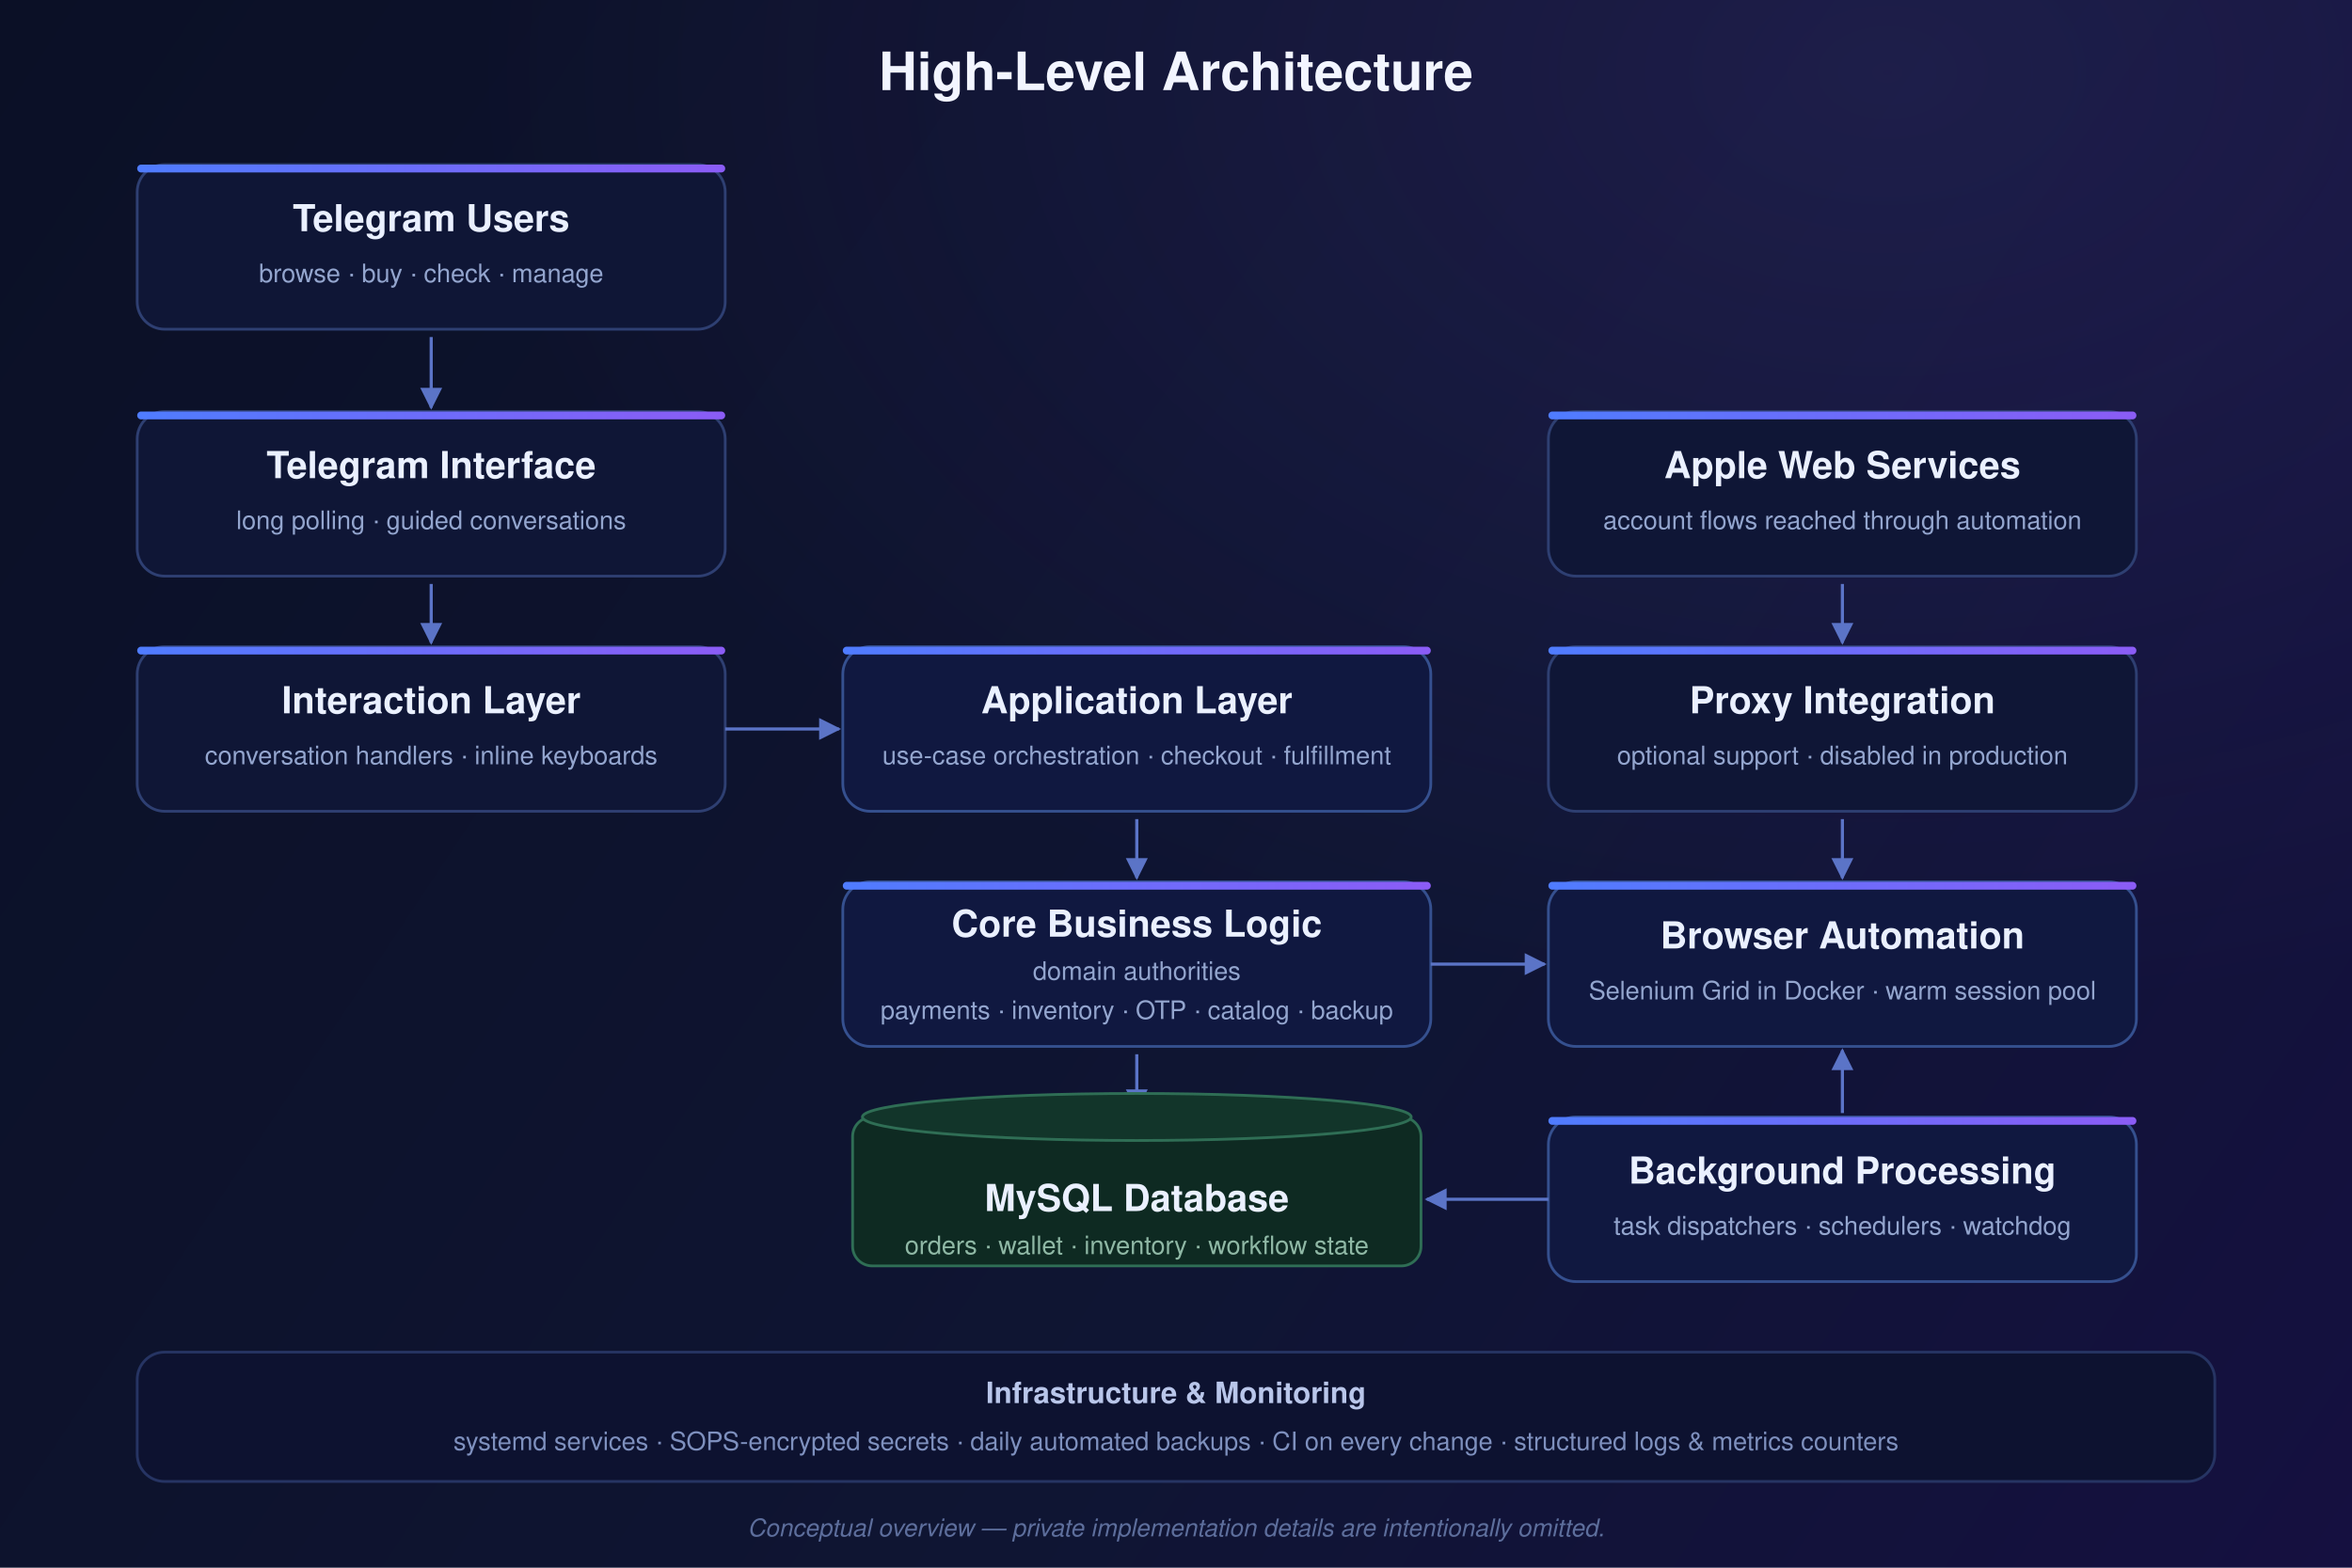
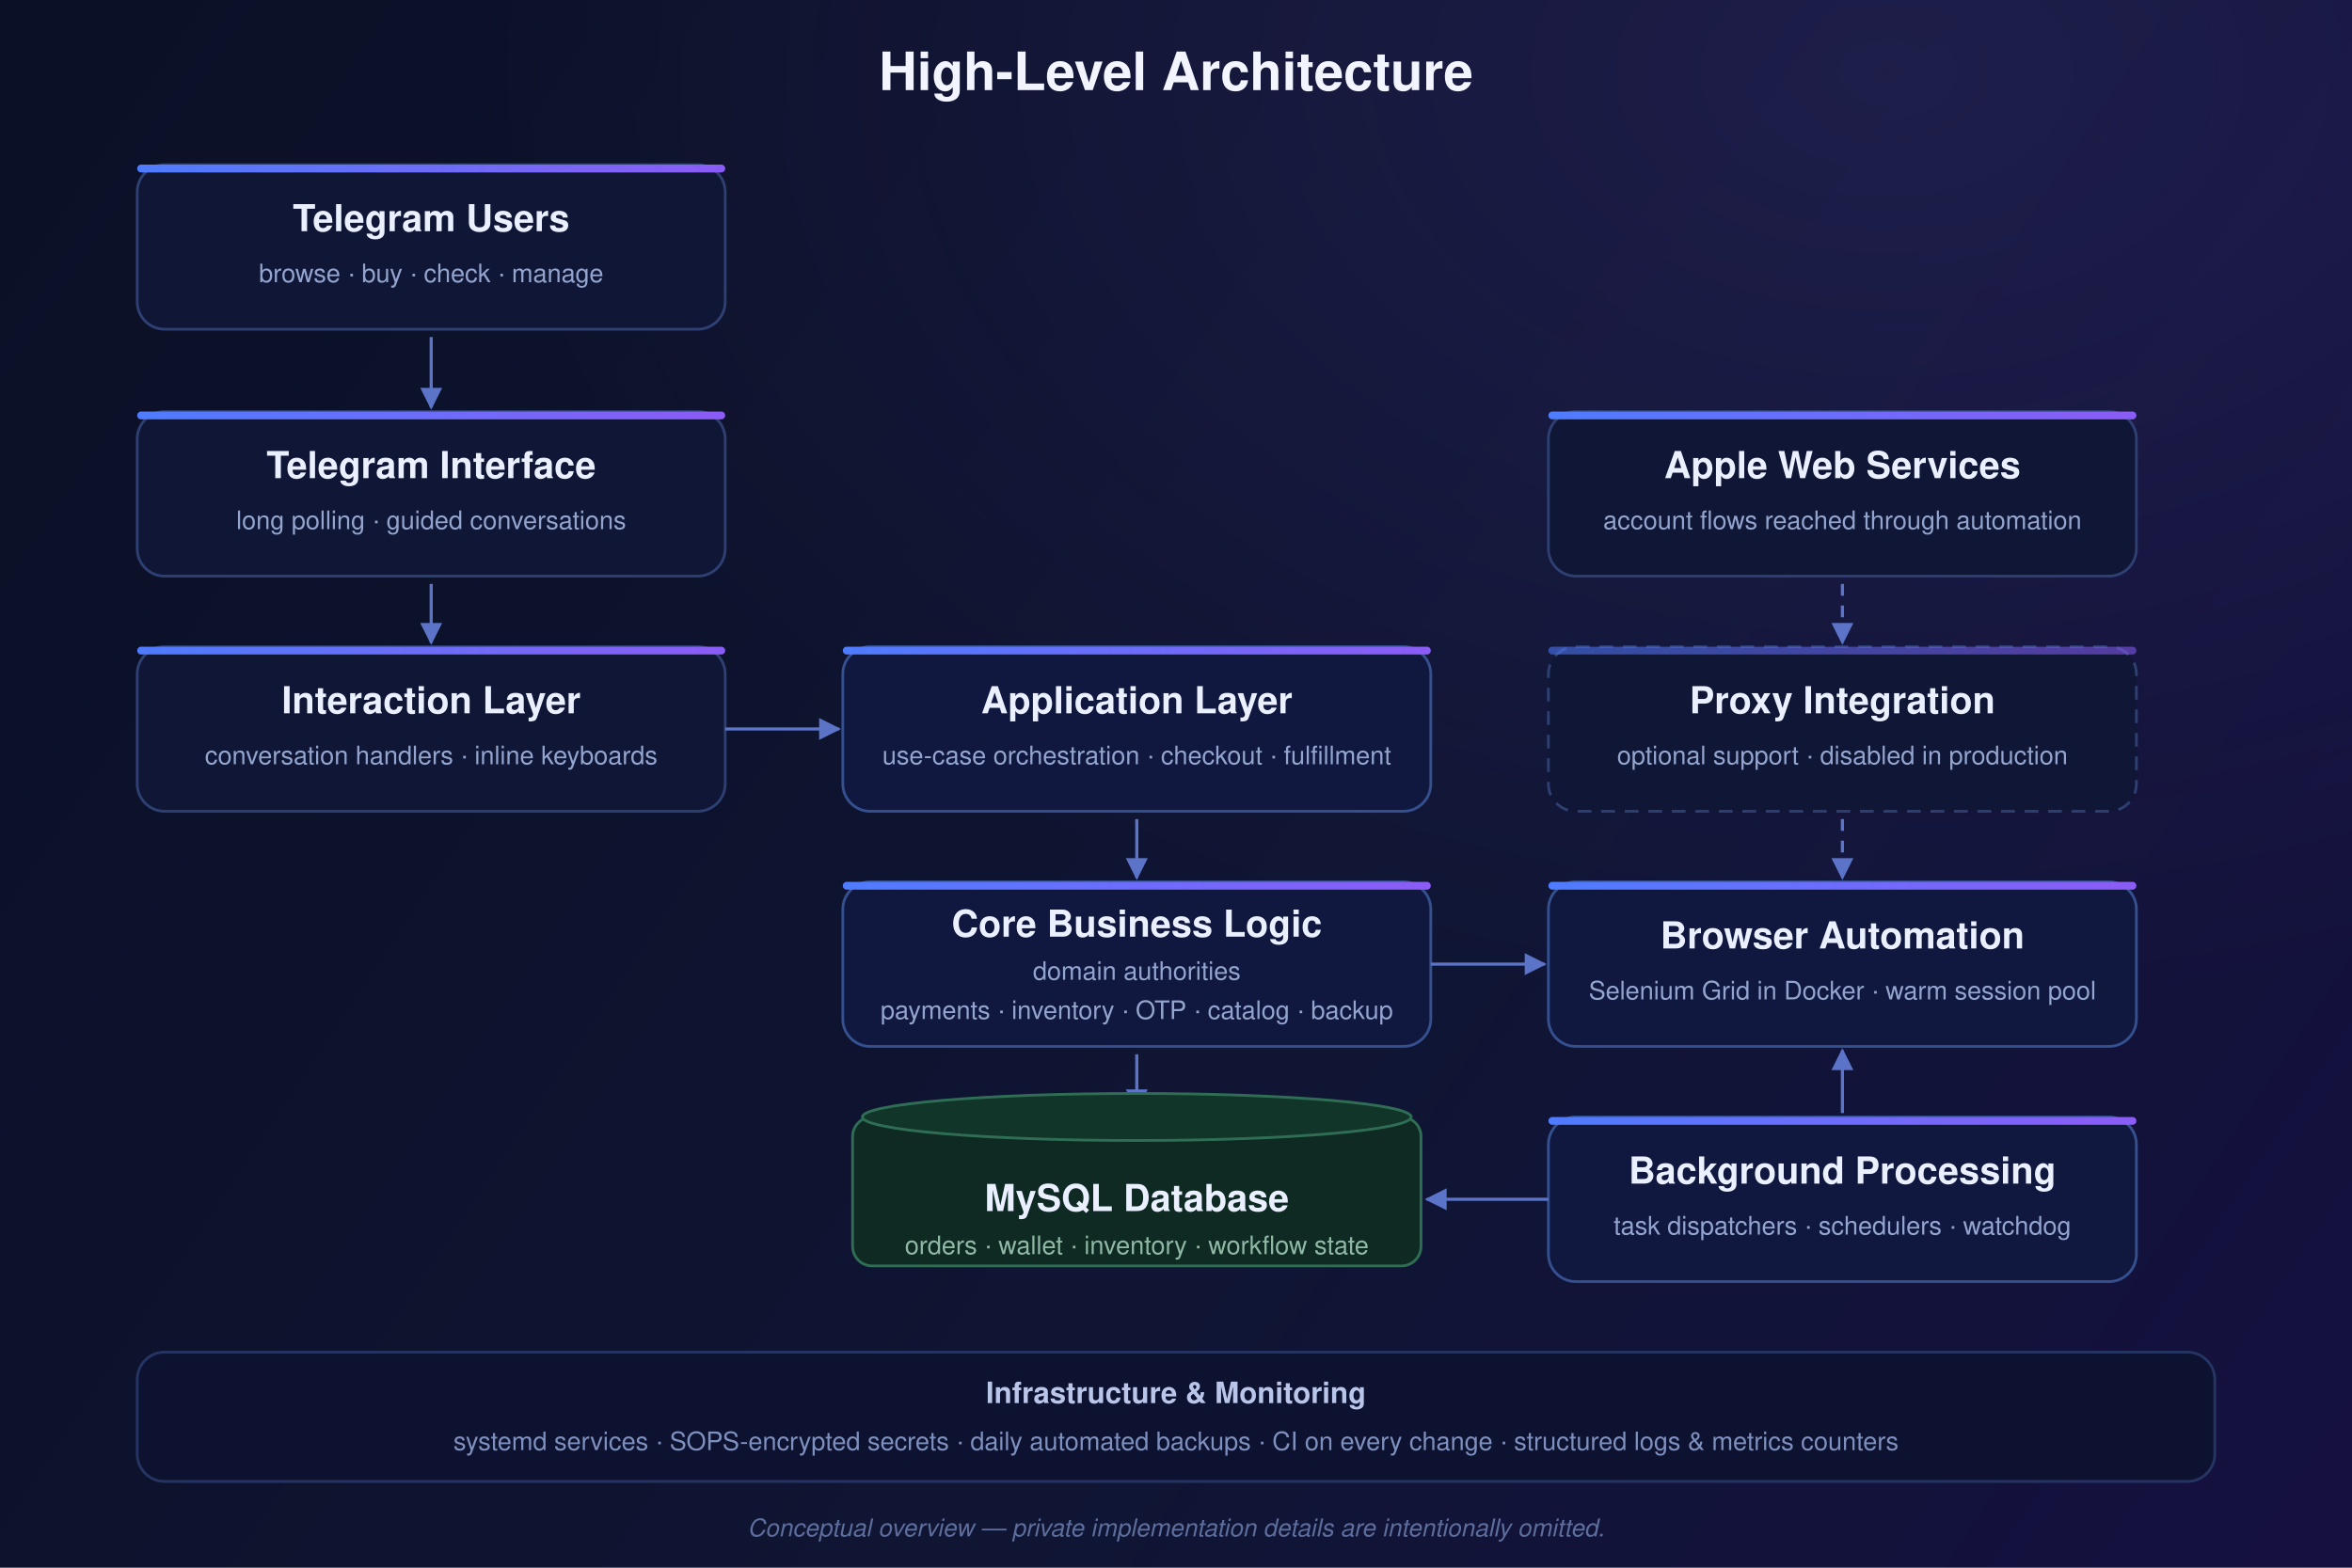
<svg xmlns="http://www.w3.org/2000/svg" width="1200" height="800" viewBox="0 0 1200 800" role="img" aria-label="High-level architecture diagram">
  <defs>
    <linearGradient id="abg" x1="0" y1="0" x2="1200" y2="800" gradientUnits="userSpaceOnUse">
      <stop offset="0" stop-color="#0B1026" />
      <stop offset="0.6" stop-color="#0F1533" />
      <stop offset="1" stop-color="#151040" />
    </linearGradient>
    <linearGradient id="ac" x1="0" y1="0" x2="1" y2="0">
      <stop offset="0" stop-color="#4F7CFF" />
      <stop offset="1" stop-color="#8B5CF6" />
    </linearGradient>
    <radialGradient id="aglow" cx="0.8" cy="0.05" r="0.6">
      <stop offset="0" stop-color="#8B5CF6" stop-opacity="0.12" />
      <stop offset="1" stop-color="#8B5CF6" stop-opacity="0" />
    </radialGradient>
    <marker id="aarrow" viewBox="0 0 10 10" refX="9" refY="5" markerWidth="7" markerHeight="7" orient="auto-start-reverse">
      <path d="M0,0 L10,5 L0,10 z" fill="#5B74C7" />
    </marker>
  </defs>
  <rect width="1200" height="800" fill="url(#abg)" />
  <rect width="1200" height="800" fill="url(#aglow)" />
  <text x="600" y="46" text-anchor="middle" font-family="Segoe UI, Helvetica, Arial, sans-serif" font-size="27" font-weight="700" fill="#F2F5FF">High-Level Architecture</text>
  <g>
    <rect x="70" y="84" width="300" height="84" rx="14" fill="#0F1636" stroke="#2E3F72" stroke-width="1.4" />
    <rect x="70" y="84" width="300" height="4" rx="2" fill="url(#ac)" />
    <text x="220" y="118" text-anchor="middle" font-family="Segoe UI, Helvetica, Arial, sans-serif" font-size="19" font-weight="700" fill="#EAF0FF">Telegram Users</text>
    <text x="220" y="144" text-anchor="middle" font-family="Segoe UI, Helvetica, Arial, sans-serif" font-size="13" fill="#93A5CE">browse · buy · check · manage</text>
  </g>
  <line x1="220" y1="172" x2="220" y2="208" stroke="#5B74C7" stroke-width="1.6" marker-end="url(#aarrow)" />
  <g>
    <rect x="70" y="210" width="300" height="84" rx="14" fill="#0F1636" stroke="#2E3F72" stroke-width="1.4" />
    <rect x="70" y="210" width="300" height="4" rx="2" fill="url(#ac)" />
    <text x="220" y="244" text-anchor="middle" font-family="Segoe UI, Helvetica, Arial, sans-serif" font-size="19" font-weight="700" fill="#EAF0FF">Telegram Interface</text>
    <text x="220" y="270" text-anchor="middle" font-family="Segoe UI, Helvetica, Arial, sans-serif" font-size="13" fill="#93A5CE">long polling · guided conversations</text>
  </g>
  <line x1="220" y1="298" x2="220" y2="328" stroke="#5B74C7" stroke-width="1.6" marker-end="url(#aarrow)" />
  <g>
    <rect x="70" y="330" width="300" height="84" rx="14" fill="#0F1636" stroke="#2E3F72" stroke-width="1.4" />
    <rect x="70" y="330" width="300" height="4" rx="2" fill="url(#ac)" />
    <text x="220" y="364" text-anchor="middle" font-family="Segoe UI, Helvetica, Arial, sans-serif" font-size="19" font-weight="700" fill="#EAF0FF">Interaction Layer</text>
    <text x="220" y="390" text-anchor="middle" font-family="Segoe UI, Helvetica, Arial, sans-serif" font-size="13" fill="#93A5CE">conversation handlers · inline keyboards</text>
  </g>
  <line x1="370" y1="372" x2="428" y2="372" stroke="#5B74C7" stroke-width="1.6" marker-end="url(#aarrow)" />
  <g>
    <rect x="430" y="330" width="300" height="84" rx="14" fill="#101840" stroke="#35508F" stroke-width="1.4" />
    <rect x="430" y="330" width="300" height="4" rx="2" fill="url(#ac)" />
    <text x="580" y="364" text-anchor="middle" font-family="Segoe UI, Helvetica, Arial, sans-serif" font-size="19" font-weight="700" fill="#EAF0FF">Application Layer</text>
    <text x="580" y="390" text-anchor="middle" font-family="Segoe UI, Helvetica, Arial, sans-serif" font-size="13" fill="#93A5CE">use-case orchestration · checkout · fulfillment</text>
  </g>
  <line x1="580" y1="418" x2="580" y2="448" stroke="#5B74C7" stroke-width="1.6" marker-end="url(#aarrow)" />
  <g>
    <rect x="430" y="450" width="300" height="84" rx="14" fill="#101840" stroke="#35508F" stroke-width="1.4" />
    <rect x="430" y="450" width="300" height="4" rx="2" fill="url(#ac)" />
    <text x="580" y="478" text-anchor="middle" font-family="Segoe UI, Helvetica, Arial, sans-serif" font-size="19" font-weight="700" fill="#EAF0FF">Core Business Logic</text>
    <text x="580" y="500" text-anchor="middle" font-family="Segoe UI, Helvetica, Arial, sans-serif" font-size="13" fill="#93A5CE">domain authorities</text>
    <text x="580" y="520" text-anchor="middle" font-family="Segoe UI, Helvetica, Arial, sans-serif" font-size="13" fill="#93A5CE">payments · inventory · OTP · catalog · backup</text>
  </g>
  <line x1="580" y1="538" x2="580" y2="566" stroke="#5B74C7" stroke-width="1.6" marker-end="url(#aarrow)" />
  <g>
    <path d="M445 570 h270 a10 10 0 0 1 10 10 v56 a10 10 0 0 1 -10 10 h-270 a10 10 0 0 1 -10 -10 v-56 a10 10 0 0 1 10 -10 z" fill="#0E2A22" stroke="#2F6E55" stroke-width="1.4" />
    <ellipse cx="580" cy="570" rx="140" ry="12" fill="#12352A" stroke="#2F6E55" stroke-width="1.4" />
    <text x="580" y="618" text-anchor="middle" font-family="Segoe UI, Helvetica, Arial, sans-serif" font-size="19" font-weight="700" fill="#EAF0FF">MySQL Database</text>
    <text x="580" y="640" text-anchor="middle" font-family="Segoe UI, Helvetica, Arial, sans-serif" font-size="13" fill="#8FB8A5">orders · wallet · inventory · workflow state</text>
  </g>
  <g>
    <rect x="790" y="210" width="300" height="84" rx="14" fill="#0F1636" stroke="#2E3F72" stroke-width="1.4" />
    <rect x="790" y="210" width="300" height="4" rx="2" fill="url(#ac)" />
    <text x="940" y="244" text-anchor="middle" font-family="Segoe UI, Helvetica, Arial, sans-serif" font-size="19" font-weight="700" fill="#EAF0FF">Apple Web Services</text>
    <text x="940" y="270" text-anchor="middle" font-family="Segoe UI, Helvetica, Arial, sans-serif" font-size="13" fill="#93A5CE">account flows reached through automation</text>
  </g>
-   <line x1="940" y1="298" x2="940" y2="328" stroke="#5B74C7" stroke-width="1.6" marker-end="url(#aarrow)" />
+   <line x1="940" y1="298" x2="940" y2="328" stroke="#5B74C7" stroke-width="1.6" stroke-dasharray="6 5" marker-end="url(#aarrow)" />
  <g>
-     <rect x="790" y="330" width="300" height="84" rx="14" fill="#0F1636" stroke="#2E3F72" stroke-width="1.4" />
-     <rect x="790" y="330" width="300" height="4" rx="2" fill="url(#ac)" />
+     <rect x="790" y="330" width="300" height="84" rx="14" fill="#0F1636" stroke="#2E3F72" stroke-width="1.4" stroke-dasharray="7 5" />
+     <rect x="790" y="330" width="300" height="4" rx="2" fill="url(#ac)" opacity="0.55" />
    <text x="940" y="364" text-anchor="middle" font-family="Segoe UI, Helvetica, Arial, sans-serif" font-size="19" font-weight="700" fill="#EAF0FF">Proxy Integration</text>
    <text x="940" y="390" text-anchor="middle" font-family="Segoe UI, Helvetica, Arial, sans-serif" font-size="13" fill="#93A5CE">optional support · disabled in production</text>
  </g>
-   <line x1="940" y1="418" x2="940" y2="448" stroke="#5B74C7" stroke-width="1.6" marker-end="url(#aarrow)" />
+   <line x1="940" y1="418" x2="940" y2="448" stroke="#5B74C7" stroke-width="1.6" stroke-dasharray="6 5" marker-end="url(#aarrow)" />
  <g>
    <rect x="790" y="450" width="300" height="84" rx="14" fill="#101840" stroke="#35508F" stroke-width="1.4" />
    <rect x="790" y="450" width="300" height="4" rx="2" fill="url(#ac)" />
    <text x="940" y="484" text-anchor="middle" font-family="Segoe UI, Helvetica, Arial, sans-serif" font-size="19" font-weight="700" fill="#EAF0FF">Browser Automation</text>
    <text x="940" y="510" text-anchor="middle" font-family="Segoe UI, Helvetica, Arial, sans-serif" font-size="13" fill="#93A5CE">Selenium Grid in Docker · warm session pool</text>
  </g>
  <line x1="730" y1="492" x2="788" y2="492" stroke="#5B74C7" stroke-width="1.6" marker-end="url(#aarrow)" />
  <g>
    <rect x="790" y="570" width="300" height="84" rx="14" fill="#101840" stroke="#35508F" stroke-width="1.4" />
    <rect x="790" y="570" width="300" height="4" rx="2" fill="url(#ac)" />
    <text x="940" y="604" text-anchor="middle" font-family="Segoe UI, Helvetica, Arial, sans-serif" font-size="19" font-weight="700" fill="#EAF0FF">Background Processing</text>
    <text x="940" y="630" text-anchor="middle" font-family="Segoe UI, Helvetica, Arial, sans-serif" font-size="13" fill="#93A5CE">task dispatchers · schedulers · watchdog</text>
  </g>
  <line x1="940" y1="568" x2="940" y2="536" stroke="#5B74C7" stroke-width="1.6" marker-end="url(#aarrow)" />
  <line x1="790" y1="612" x2="728" y2="612" stroke="#5B74C7" stroke-width="1.6" marker-end="url(#aarrow)" />
  <rect x="70" y="690" width="1060" height="66" rx="14" fill="#0D1230" stroke="#263463" stroke-width="1.4" />
  <text x="600" y="716" text-anchor="middle" font-family="Segoe UI, Helvetica, Arial, sans-serif" font-size="15" font-weight="700" fill="#B9C6EA">Infrastructure &amp; Monitoring</text>
  <text x="600" y="740" text-anchor="middle" font-family="Segoe UI, Helvetica, Arial, sans-serif" font-size="13" fill="#7E90BE">systemd services · SOPS-encrypted secrets · daily automated backups · CI on every change · structured logs &amp; metrics counters</text>
  <text x="600" y="784" text-anchor="middle" font-family="Segoe UI, Helvetica, Arial, sans-serif" font-size="12.5" fill="#5D6E9C" font-style="italic">Conceptual overview — private implementation details are intentionally omitted.</text>
</svg>
